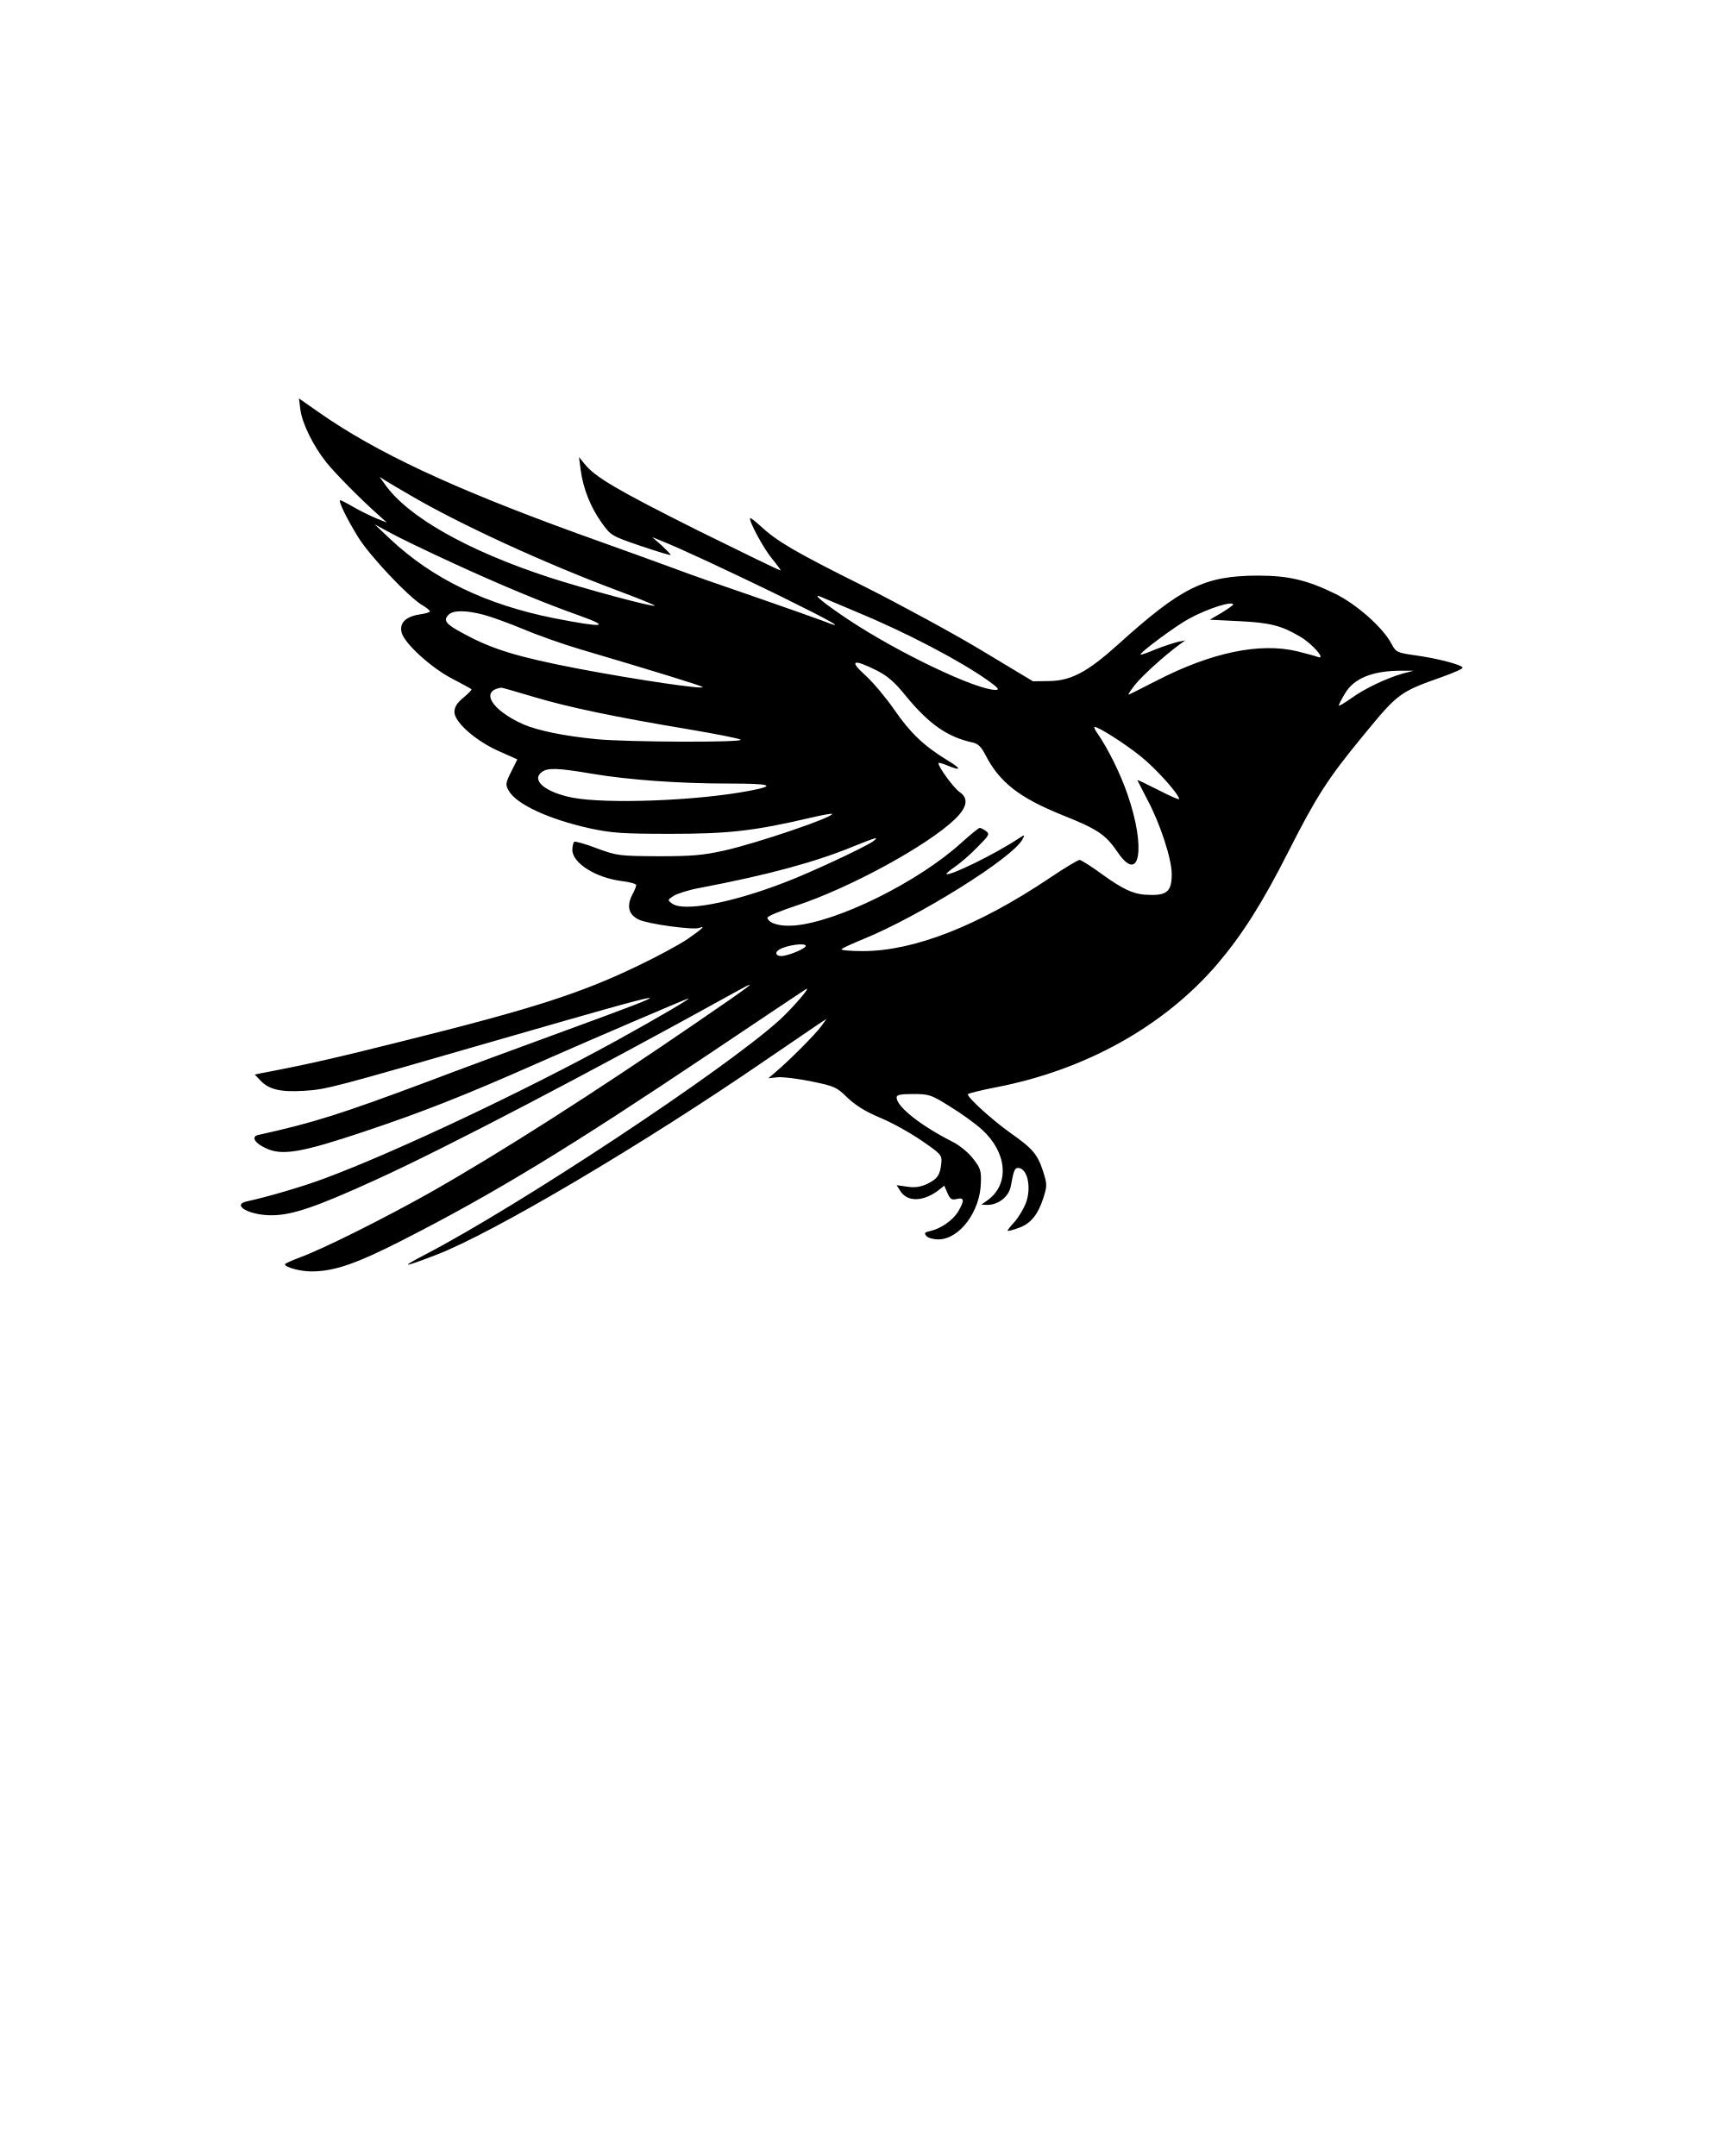
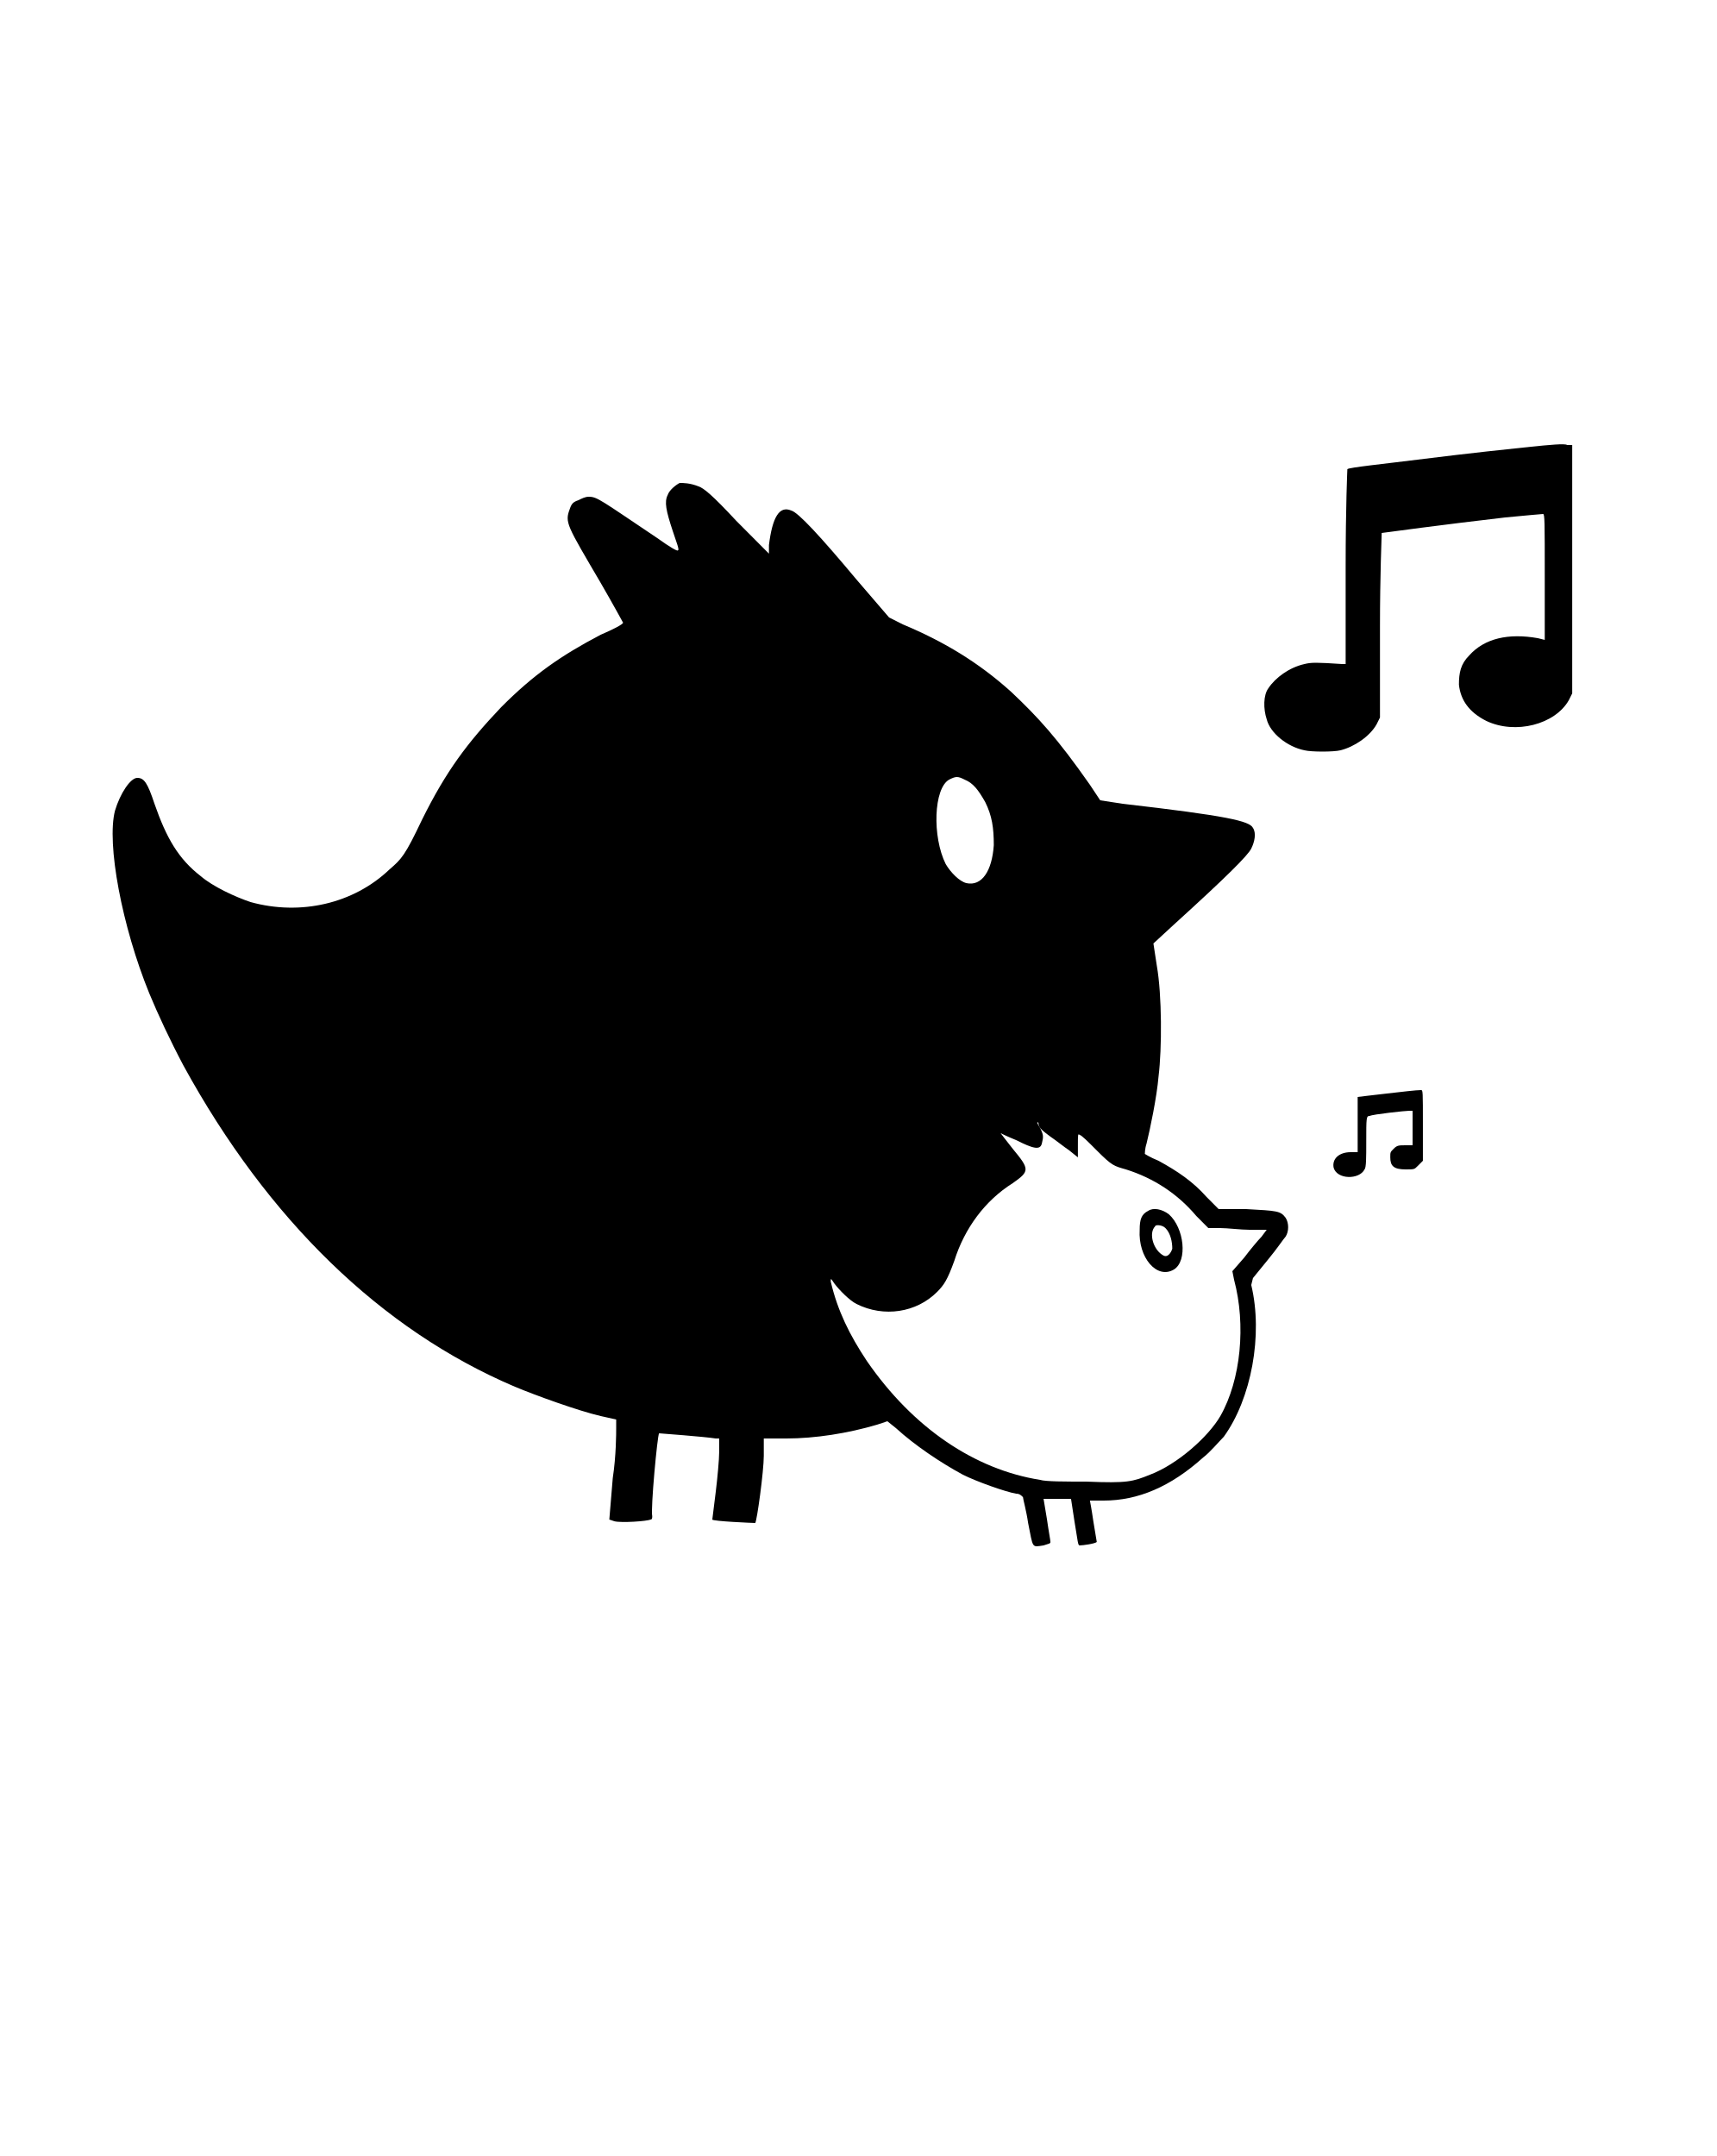
- <svg xmlns="http://www.w3.org/2000/svg" width="122" height="153" viewBox="0 0 122 153" fill="none">
-   <path d="M21.315 29.096C21.454 30.076 22.221 31.632 23.145 32.803C23.773 33.59 25.62 35.461 26.927 36.615L27.45 37.087L26.753 36.807C26.369 36.65 25.637 36.3 25.149 36.021C24.644 35.723 24.191 35.496 24.139 35.496C23.964 35.496 24.609 36.825 25.411 38.119C26.23 39.448 28.984 42.368 29.96 42.945C30.256 43.12 30.5 43.312 30.5 43.382C30.5 43.452 30.151 43.557 29.733 43.609C28.774 43.767 28.321 44.221 28.496 44.886C28.67 45.638 30.587 47.386 32.069 48.156C32.783 48.523 33.41 48.873 33.445 48.908C33.498 48.943 33.236 49.205 32.888 49.502C32.417 49.887 32.243 50.166 32.243 50.534C32.243 51.251 33.776 52.597 35.415 53.314L36.705 53.891L36.269 54.765C35.868 55.57 35.85 55.692 36.094 56.112C36.635 57.073 38.935 58.14 41.863 58.787C43.414 59.119 44.181 59.172 47.58 59.172C51.658 59.172 53.453 58.979 57.497 58.035C58.298 57.843 58.996 57.72 59.031 57.755C59.222 57.965 53.663 59.854 51.379 60.361C49.88 60.693 49.096 60.763 46.709 60.763C43.92 60.745 43.781 60.728 42.351 60.203C41.55 59.889 40.818 59.696 40.748 59.731C40.678 59.784 40.608 60.046 40.608 60.308C40.608 61.252 42.282 62.302 44.147 62.529C44.687 62.599 45.14 62.721 45.14 62.809C45.14 62.896 45.018 63.211 44.861 63.491C44.443 64.312 44.6 64.907 45.314 65.257C45.959 65.572 49.166 66.009 49.602 65.851C50.107 65.659 49.811 65.921 48.782 66.638C48.19 67.04 46.604 67.897 45.245 68.544C41.218 70.485 37.803 71.587 28.67 73.86C23.651 75.119 21.803 75.538 18.492 76.168L18.073 76.255L18.474 76.675C19.084 77.322 19.903 77.514 21.594 77.409C23.215 77.304 23.563 77.2 35.554 73.737C48.66 69.96 48.835 69.943 39.998 73.178C36.931 74.297 32.574 75.906 30.326 76.762C24.191 79.053 22.291 79.665 18.335 80.539C17.742 80.662 18.126 81.204 19.067 81.571C20.165 81.99 21.576 81.728 25.759 80.329C29.942 78.93 32.888 77.776 38.256 75.398C42.264 73.632 48.26 71.062 48.8 70.87C49.253 70.712 46.761 72.181 43.746 73.842C37.297 77.392 28.008 81.781 23.006 83.634C21.524 84.194 18.945 84.946 17.568 85.243C16.331 85.488 17.707 86.275 19.346 86.24C20.775 86.222 22.535 85.61 26.666 83.722C31.633 81.466 41.776 76.15 52.373 70.293C53.924 69.436 53.436 69.82 49.497 72.513C42.212 77.514 35.397 81.868 30.483 84.648C27.154 86.519 22.901 88.635 21.332 89.212C20.723 89.439 20.217 89.667 20.217 89.719C20.217 89.929 21.298 90.226 22.082 90.226C23.72 90.226 25.289 89.684 28.67 87.953C35.101 84.666 40.33 81.484 50.368 74.751C53.959 72.338 57.026 70.293 57.166 70.205C57.636 69.908 56.277 71.499 55.283 72.408C51.327 75.975 36.861 85.54 30.186 89.02C28.339 89.981 28.53 89.981 30.936 89.055C34.927 87.534 45.663 81.186 54.36 75.206C56.137 74 57.828 72.846 58.107 72.653L58.647 72.303L58.264 72.828C57.898 73.353 55.946 75.311 55.005 76.098L54.517 76.517L55.179 76.448C55.562 76.413 56.643 76.552 57.584 76.745C59.205 77.077 59.362 77.147 60.111 77.881C60.669 78.424 61.366 78.861 62.394 79.298C63.213 79.63 64.538 80.364 65.357 80.924C66.786 81.903 66.838 81.973 66.786 82.55C66.699 83.389 66.507 83.669 65.775 84.019C65.322 84.229 64.904 84.299 64.364 84.211L63.614 84.106L63.893 84.543C64.398 85.313 65.514 85.278 66.577 84.474L66.995 84.141L67.222 84.666C67.414 85.103 67.518 85.173 67.884 85.085C68.424 84.946 68.442 85.208 67.971 85.995C67.588 86.607 66.769 87.184 66.002 87.359C65.601 87.446 65.549 87.499 65.723 87.708C65.828 87.848 66.211 87.953 66.577 87.953C68.058 87.953 69.54 85.995 69.592 83.949C69.627 83.057 69.557 82.882 69.034 82.218C68.721 81.798 68.058 81.256 67.553 81.011C65.287 79.857 63.614 78.528 63.614 77.881C63.614 77.689 63.893 77.637 64.799 77.637C65.915 77.637 66.072 77.689 67.379 78.511C68.163 78.983 69.174 79.717 69.662 80.154C71.44 81.763 71.649 83.984 70.115 85.138L69.627 85.488L70.063 85.505C70.847 85.505 71.597 84.893 71.719 84.159C71.91 83.092 71.997 82.882 72.224 82.882C72.904 82.882 73.2 84.281 72.782 85.383C72.625 85.785 72.259 86.397 71.98 86.712C71.684 87.026 71.457 87.324 71.492 87.341C71.527 87.376 71.858 87.289 72.241 87.149C73.095 86.869 73.636 86.222 74.019 85.033C74.298 84.159 74.298 84.054 74.019 83.162C73.618 81.921 73.287 81.518 71.666 80.382C70.394 79.473 68.668 77.916 68.668 77.654C68.668 77.602 69.557 77.374 70.638 77.165C77.017 75.941 82.611 72.811 86.376 68.404C88.119 66.358 89.565 64.085 91.413 60.431C93.382 56.549 94.201 55.255 96.694 52.23C99.221 49.152 99.273 49.117 102.428 47.998C103.212 47.718 103.822 47.439 103.77 47.369C103.648 47.159 101.975 46.722 100.458 46.512C99.099 46.32 99.046 46.285 98.715 45.673C98.105 44.519 96.258 42.892 94.742 42.141C92.737 41.161 91.413 40.847 89.234 40.847C85.435 40.864 83.831 41.669 79.317 45.743C77.139 47.701 75.989 48.313 74.42 48.331L73.287 48.348L69.714 46.197C67.745 45.008 63.98 42.962 61.349 41.633C56.434 39.185 55.144 38.434 53.959 37.332C53.593 37 53.262 36.737 53.227 36.773C53.087 36.912 54.203 38.976 54.795 39.675C55.144 40.095 55.405 40.462 55.388 40.48C55.353 40.514 52.704 39.221 49.48 37.629C43.798 34.779 42.229 33.87 41.462 32.908L41.079 32.436L41.201 33.363C41.375 34.674 41.898 35.986 42.682 37.087C43.345 38.014 43.38 38.032 45.471 38.748C46.621 39.133 47.58 39.43 47.58 39.378C47.58 39.325 47.284 39.028 46.935 38.696L46.273 38.119L46.883 38.364C48.399 38.976 51.467 40.41 55.214 42.228C59.118 44.151 60.251 44.798 58.351 44.047C57.845 43.854 55.702 43.102 53.593 42.368C51.484 41.651 48.939 40.759 47.928 40.374C46.918 40.007 43.815 38.871 41.009 37.874C32.103 34.639 26.666 32.104 22.587 29.236L21.21 28.274L21.315 29.096ZM29.106 35.146C32.661 37.227 38.604 39.955 43.781 41.896C45.279 42.455 46.482 42.945 46.447 42.98C46.343 43.102 41.428 41.773 38.953 40.969C33.184 39.081 28.949 36.685 27.328 34.394L26.927 33.835L27.363 34.115C27.607 34.272 28.391 34.727 29.106 35.146ZM32.243 40.007C35.519 41.511 38.482 42.753 41.044 43.662C43.397 44.501 42.892 44.571 39.319 43.872C34.491 42.91 30.692 41.074 27.711 38.276L26.578 37.21L27.711 37.822C28.339 38.171 30.378 39.151 32.243 40.007ZM60.634 43.365C64.242 44.851 68.18 46.914 70.15 48.331C70.83 48.82 70.934 48.96 70.638 48.96C69.261 48.96 63.754 46.337 60.198 43.977C58.42 42.788 57.549 42.071 58.229 42.35C58.368 42.42 59.449 42.858 60.634 43.365ZM87.491 42.91C87.491 42.945 87.125 43.207 86.672 43.487L85.836 43.977L87.927 44.081C90.106 44.186 90.925 44.396 92.249 45.183C93.121 45.69 94.132 46.862 93.487 46.617C93.312 46.547 92.65 46.372 92.023 46.215C89.374 45.585 85.94 46.302 82.071 48.296C81.078 48.803 80.189 49.257 80.084 49.292C79.997 49.327 80.189 49.03 80.502 48.628C81.025 47.963 82.611 46.529 83.657 45.76L84.093 45.445L83.57 45.55C83.291 45.62 82.576 45.848 82.001 46.075C81.444 46.32 80.956 46.477 80.921 46.46C80.816 46.337 83.465 44.379 84.389 43.889C85.714 43.172 87.491 42.613 87.491 42.91ZM34.317 43.627C34.857 43.767 36.147 44.239 37.158 44.658C38.186 45.096 39.981 45.725 41.166 46.075C46.552 47.666 49.758 48.663 49.846 48.75C50.055 48.96 45.175 48.243 41.044 47.456C36.687 46.617 34.927 46.075 32.905 44.973C31.615 44.291 31.424 44.029 31.825 43.627C32.156 43.295 33.044 43.295 34.317 43.627ZM62.168 47.561C62.969 47.963 63.475 48.401 64.276 49.397C65.932 51.408 67.239 52.317 69.052 52.702C69.4 52.789 69.644 53.034 69.906 53.559C70.917 55.517 72.294 56.601 75.413 57.86C77.871 58.84 78.446 59.224 79.3 60.483C80.868 62.791 81.322 60.203 79.997 56.374C79.509 54.94 78.62 53.139 77.871 52.055C77.679 51.793 77.592 51.583 77.662 51.583C77.941 51.583 79.788 52.754 80.921 53.664C82.019 54.538 83.657 56.374 83.657 56.706C83.657 56.776 82.995 56.479 82.176 56.059C81.356 55.64 80.694 55.325 80.694 55.36C80.694 55.377 81.008 55.972 81.374 56.689C82.298 58.402 83.134 60.938 83.134 62.039C83.134 63.316 82.768 63.596 81.217 63.491C80.363 63.421 79.648 63.089 78.237 62.074C77.453 61.497 76.703 61.025 76.599 61.025C76.477 61.025 75.518 61.602 74.455 62.319C69.4 65.711 64.834 67.495 61.209 67.495C60.285 67.495 59.606 67.425 59.71 67.355C59.797 67.268 60.495 66.953 61.261 66.638C65.235 65.012 71.841 60.885 72.538 59.574C72.729 59.207 72.729 59.207 72.241 59.521C70.551 60.641 67.344 62.197 67.152 62.022C67.117 61.987 67.396 61.76 67.745 61.515C68.111 61.27 68.825 60.658 69.331 60.133C70.185 59.277 70.237 59.189 69.958 58.979C69.784 58.857 69.592 58.752 69.505 58.752C69.435 58.752 68.86 59.224 68.215 59.801C65.165 62.581 59.431 65.414 56.381 65.676C55.353 65.764 54.551 65.537 54.447 65.134C54.412 65.029 55.353 64.645 56.521 64.26C60.268 63.019 65.775 60.029 67.745 58.14C68.634 57.283 68.738 56.654 68.076 56.199C67.692 55.954 66.577 54.433 66.577 54.153C66.577 54.101 66.856 54.171 67.187 54.311C68.233 54.748 68.25 54.573 67.204 53.944C65.566 52.947 64.59 52.02 63.457 50.376C62.865 49.52 61.941 48.418 61.401 47.928C60.216 46.862 60.512 46.739 62.168 47.561ZM99.5 47.806C98.349 48.138 96.798 48.873 95.84 49.572C95.369 49.904 94.986 50.132 94.986 50.062C94.986 50.009 95.177 49.624 95.421 49.222C96.049 48.138 97.373 47.596 99.43 47.596H100.301L99.5 47.806ZM37.907 49.467C40.364 50.202 43.641 50.883 48.974 51.775C50.839 52.09 52.443 52.405 52.547 52.492C52.774 52.702 44.495 52.667 42.334 52.457C39.998 52.23 38.169 51.845 37.14 51.408C34.874 50.394 34.038 49.03 35.554 48.803C35.606 48.785 36.67 49.1 37.907 49.467ZM41.985 54.905C44.582 55.342 48.138 55.605 51.763 55.605C54.708 55.605 55.127 55.745 53.209 56.112C49.48 56.829 43.031 57.073 40.591 56.601C38.674 56.217 37.663 55.36 38.447 54.783C38.866 54.468 39.615 54.503 41.985 54.905ZM61.906 59.731C61.261 60.168 57.41 61.969 55.597 62.651C51.815 64.103 48.469 64.715 47.684 64.12C47.353 63.875 47.353 63.858 47.789 63.578C48.033 63.421 48.852 63.158 49.602 63.019C54.482 62.092 57.828 61.182 60.512 60.081C62.15 59.416 62.464 59.329 61.906 59.731ZM57.166 67.128C57.166 67.32 55.893 67.845 55.423 67.845C55.039 67.845 54.952 67.582 55.283 67.39C55.789 67.075 57.166 66.883 57.166 67.128Z" fill="black" />
+ <svg xmlns="http://www.w3.org/2000/svg" width="82" height="103" viewBox="0 0 82 103" fill="none">
+   <path d="M73.144 21.342C72.324 21.424 70.028 21.671 68.06 21.918C66.092 22.166 64.452 22.33 64.37 22.413C64.37 22.413 64.288 24.143 64.288 27.11V31.724H64.124C62.894 31.642 62.648 31.642 62.32 31.724C61.582 31.889 60.926 32.383 60.598 32.878C60.352 33.207 60.352 33.866 60.516 34.361C60.68 35.02 61.5 35.679 62.32 35.844C62.648 35.926 63.714 35.926 64.042 35.844C64.698 35.679 65.436 35.185 65.764 34.608L65.928 34.278V29.911C65.928 27.522 66.01 25.544 66.01 25.462C66.01 25.462 69.044 25.05 71.914 24.72C72.816 24.638 73.636 24.555 73.718 24.555C73.8 24.555 73.8 24.885 73.8 27.604V30.57L73.472 30.488C72.078 30.241 70.93 30.488 70.192 31.312C69.782 31.724 69.7 32.136 69.7 32.713C69.782 33.454 70.192 34.031 71.012 34.443C72.406 35.102 74.292 34.608 74.948 33.454L75.112 33.125V27.192V21.259H74.866C74.784 21.177 73.964 21.259 73.144 21.342ZM32.472 23.072C32.308 23.154 31.98 23.402 31.898 23.649C31.734 23.978 31.816 24.39 32.144 25.379C32.308 25.874 32.472 26.286 32.39 26.286C32.39 26.368 31.98 26.121 31.406 25.709C28.7 23.896 28.536 23.731 28.126 23.731C27.962 23.731 27.798 23.814 27.634 23.896C27.388 23.978 27.306 24.061 27.224 24.308C26.978 24.967 27.06 25.05 28.7 27.851C29.274 28.84 29.766 29.746 29.766 29.746C29.766 29.829 29.274 30.076 28.7 30.323C26.814 31.312 25.502 32.218 23.944 33.784C22.304 35.514 21.32 36.833 20.172 39.14C19.352 40.87 19.188 41.035 18.614 41.53C16.892 43.178 14.35 43.754 11.972 43.095C11.234 42.848 10.168 42.354 9.594 41.859C8.528 41.035 7.954 40.046 7.38 38.398C7.052 37.41 6.888 37.162 6.56 37.162C6.232 37.162 5.74 37.904 5.494 38.728C5.084 40.294 5.822 44.249 7.134 47.462C7.544 48.451 8.118 49.687 8.774 50.923C12.792 58.257 18.204 63.53 24.6 66.25C25.584 66.662 27.634 67.403 28.7 67.65L29.438 67.815V68.227C29.438 68.474 29.438 69.546 29.274 70.617L29.11 72.594L29.356 72.677C29.684 72.759 30.914 72.677 31.078 72.594C31.16 72.594 31.16 72.512 31.16 72.43C31.078 72.1 31.406 68.557 31.488 68.474C31.488 68.474 33.702 68.639 34.194 68.722H34.358V69.381C34.358 69.71 34.276 70.617 34.194 71.276C34.112 71.935 34.03 72.594 34.03 72.594C34.03 72.677 35.998 72.759 36.08 72.759C36.162 72.677 36.49 70.287 36.49 69.546V68.722H37.556C38.95 68.722 40.508 68.474 41.902 68.062L42.394 67.898L42.804 68.227C43.706 69.051 44.936 69.875 46.002 70.452C46.658 70.782 48.052 71.276 48.544 71.358C48.708 71.358 48.79 71.441 48.872 71.523C48.872 71.606 49.036 72.182 49.118 72.759C49.364 73.995 49.282 73.913 49.856 73.83C50.102 73.748 50.184 73.748 50.184 73.666C50.184 73.583 50.102 73.171 50.02 72.594C49.938 72.1 49.856 71.606 49.856 71.606C49.856 71.606 50.184 71.606 50.512 71.606H51.168L51.332 72.677C51.496 73.666 51.496 73.83 51.578 73.83C51.742 73.83 52.316 73.748 52.398 73.666C52.398 73.666 52.316 73.171 52.234 72.677C52.152 72.1 52.07 71.688 52.07 71.688C52.07 71.688 52.316 71.688 52.726 71.688C54.366 71.688 55.924 71.029 57.482 69.628C57.81 69.381 58.22 68.886 58.466 68.639C59.778 66.826 60.352 63.778 59.778 61.388L59.86 61.058L60.598 60.152C61.008 59.658 61.336 59.163 61.418 59.081C61.582 58.834 61.582 58.422 61.418 58.174C61.172 57.845 61.008 57.845 59.532 57.762H58.22L57.646 57.186C56.99 56.444 56.252 55.95 55.35 55.455C54.94 55.29 54.694 55.126 54.694 55.126C54.694 55.126 54.694 54.878 54.776 54.631C54.94 53.972 55.268 52.406 55.35 51.418C55.514 50.099 55.514 47.545 55.268 46.144L55.104 45.073L56.088 44.166C58.63 41.859 59.614 40.87 59.778 40.541C59.942 40.211 60.024 39.799 59.86 39.552C59.696 39.222 58.63 38.975 53.628 38.398L52.562 38.234L52.07 37.492C50.512 35.267 49.61 34.278 48.298 33.042C46.74 31.642 45.1 30.653 43.132 29.829L42.476 29.499L40.918 27.686C39.196 25.626 38.13 24.473 37.802 24.39C37.228 24.143 36.9 24.72 36.736 26.038V26.45L35.178 24.885C34.03 23.649 33.62 23.319 33.374 23.237C32.964 23.072 32.636 23.072 32.472 23.072ZM46.084 37.245C46.494 37.41 46.74 37.739 47.068 38.316C47.396 38.975 47.478 39.552 47.478 40.376C47.396 41.612 46.904 42.354 46.166 42.189C45.838 42.106 45.428 41.694 45.182 41.282C44.526 39.964 44.608 37.657 45.346 37.245C45.674 37.08 45.756 37.08 46.084 37.245ZM50.184 54.302C50.43 54.466 50.84 54.796 51.086 54.961L51.496 55.29V54.714C51.496 54.219 51.496 54.137 51.578 54.219C51.66 54.219 51.988 54.549 52.398 54.961C53.136 55.702 53.218 55.702 53.792 55.867C55.104 56.279 56.252 57.021 57.154 58.092L57.728 58.669H58.302C58.63 58.669 59.286 58.751 59.696 58.751H60.516L60.27 59.081C60.106 59.246 59.696 59.74 59.45 60.07L58.876 60.729L58.958 61.141C59.532 63.283 59.286 65.92 58.302 67.65C57.728 68.639 56.252 69.958 54.94 70.452C54.12 70.782 53.874 70.864 51.906 70.782C50.922 70.782 49.938 70.782 49.692 70.699C46.576 70.205 43.624 68.227 41.41 65.014C40.59 63.778 40.016 62.624 39.688 61.223C39.688 61.058 39.688 61.058 39.852 61.306C40.098 61.635 40.59 62.13 40.918 62.294C42.23 62.954 43.788 62.706 44.772 61.718C45.1 61.388 45.264 61.141 45.592 60.234C46.084 58.669 47.068 57.35 48.38 56.526C49.2 55.95 49.2 55.867 48.38 54.878C48.052 54.466 47.806 54.137 47.806 54.137C47.806 54.137 48.134 54.302 48.544 54.466C49.364 54.878 49.692 54.961 49.774 54.631C49.856 54.302 49.856 54.219 49.692 53.89C49.528 53.642 49.528 53.56 49.61 53.642C49.61 53.89 49.856 54.054 50.184 54.302ZM54.858 57.845C54.53 58.01 54.448 58.257 54.448 58.751C54.366 60.07 55.268 61.141 56.088 60.646C56.744 60.234 56.58 58.669 55.842 58.01C55.514 57.762 55.104 57.68 54.858 57.845ZM55.678 58.669C55.924 58.916 56.006 59.328 56.006 59.658C55.924 59.905 55.76 60.07 55.596 59.987C55.104 59.74 54.858 58.916 55.186 58.586C55.186 58.504 55.514 58.504 55.678 58.669ZM66.256 52.242C65.518 52.324 64.862 52.406 64.862 52.406C64.862 52.406 64.862 52.983 64.862 53.725V55.043H64.534C63.96 55.043 63.632 55.373 63.714 55.785C63.878 56.362 64.944 56.362 65.19 55.867C65.272 55.785 65.272 55.29 65.272 54.549C65.272 53.395 65.272 53.313 65.436 53.313C65.6 53.23 67.158 53.066 67.322 53.066H67.486V53.89V54.714H67.158C66.83 54.714 66.748 54.714 66.584 54.878C66.42 55.043 66.42 55.043 66.42 55.29C66.42 55.702 66.584 55.867 67.158 55.867C67.568 55.867 67.568 55.867 67.732 55.702L67.978 55.455V53.725C67.978 52.159 67.978 52.077 67.896 52.077C67.65 52.077 66.994 52.159 66.256 52.242Z" fill="black" />
</svg>
